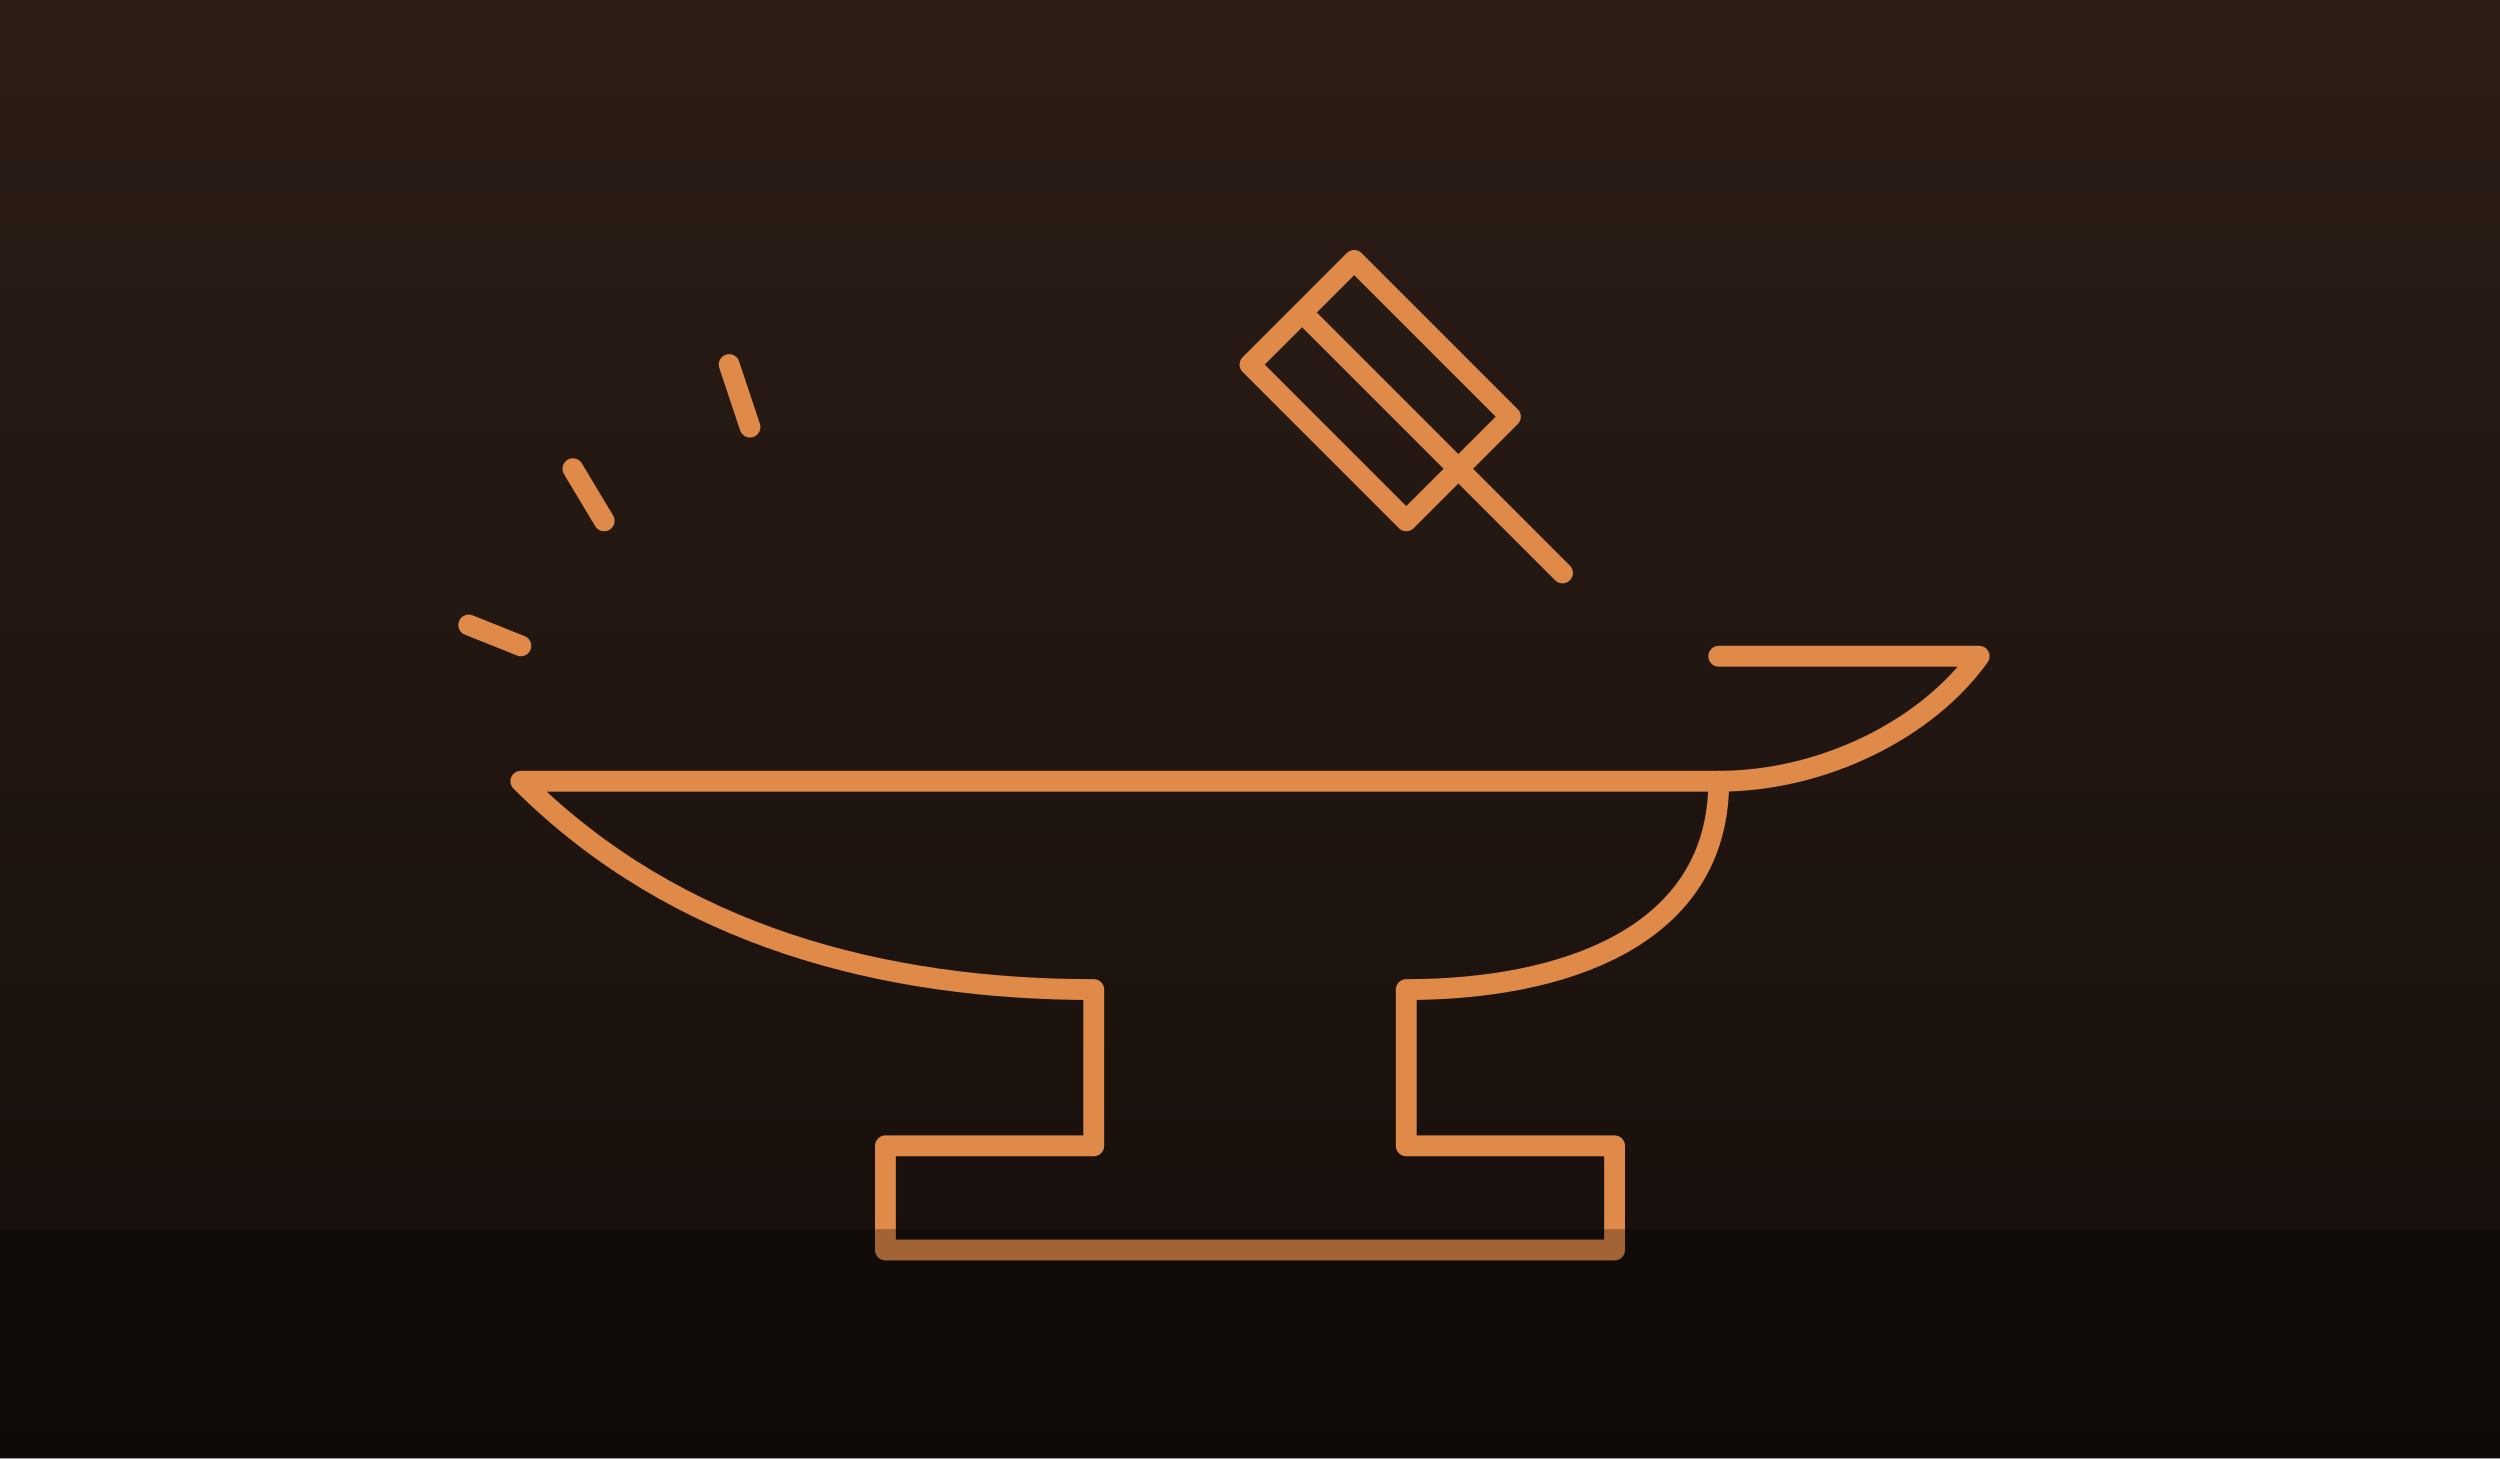
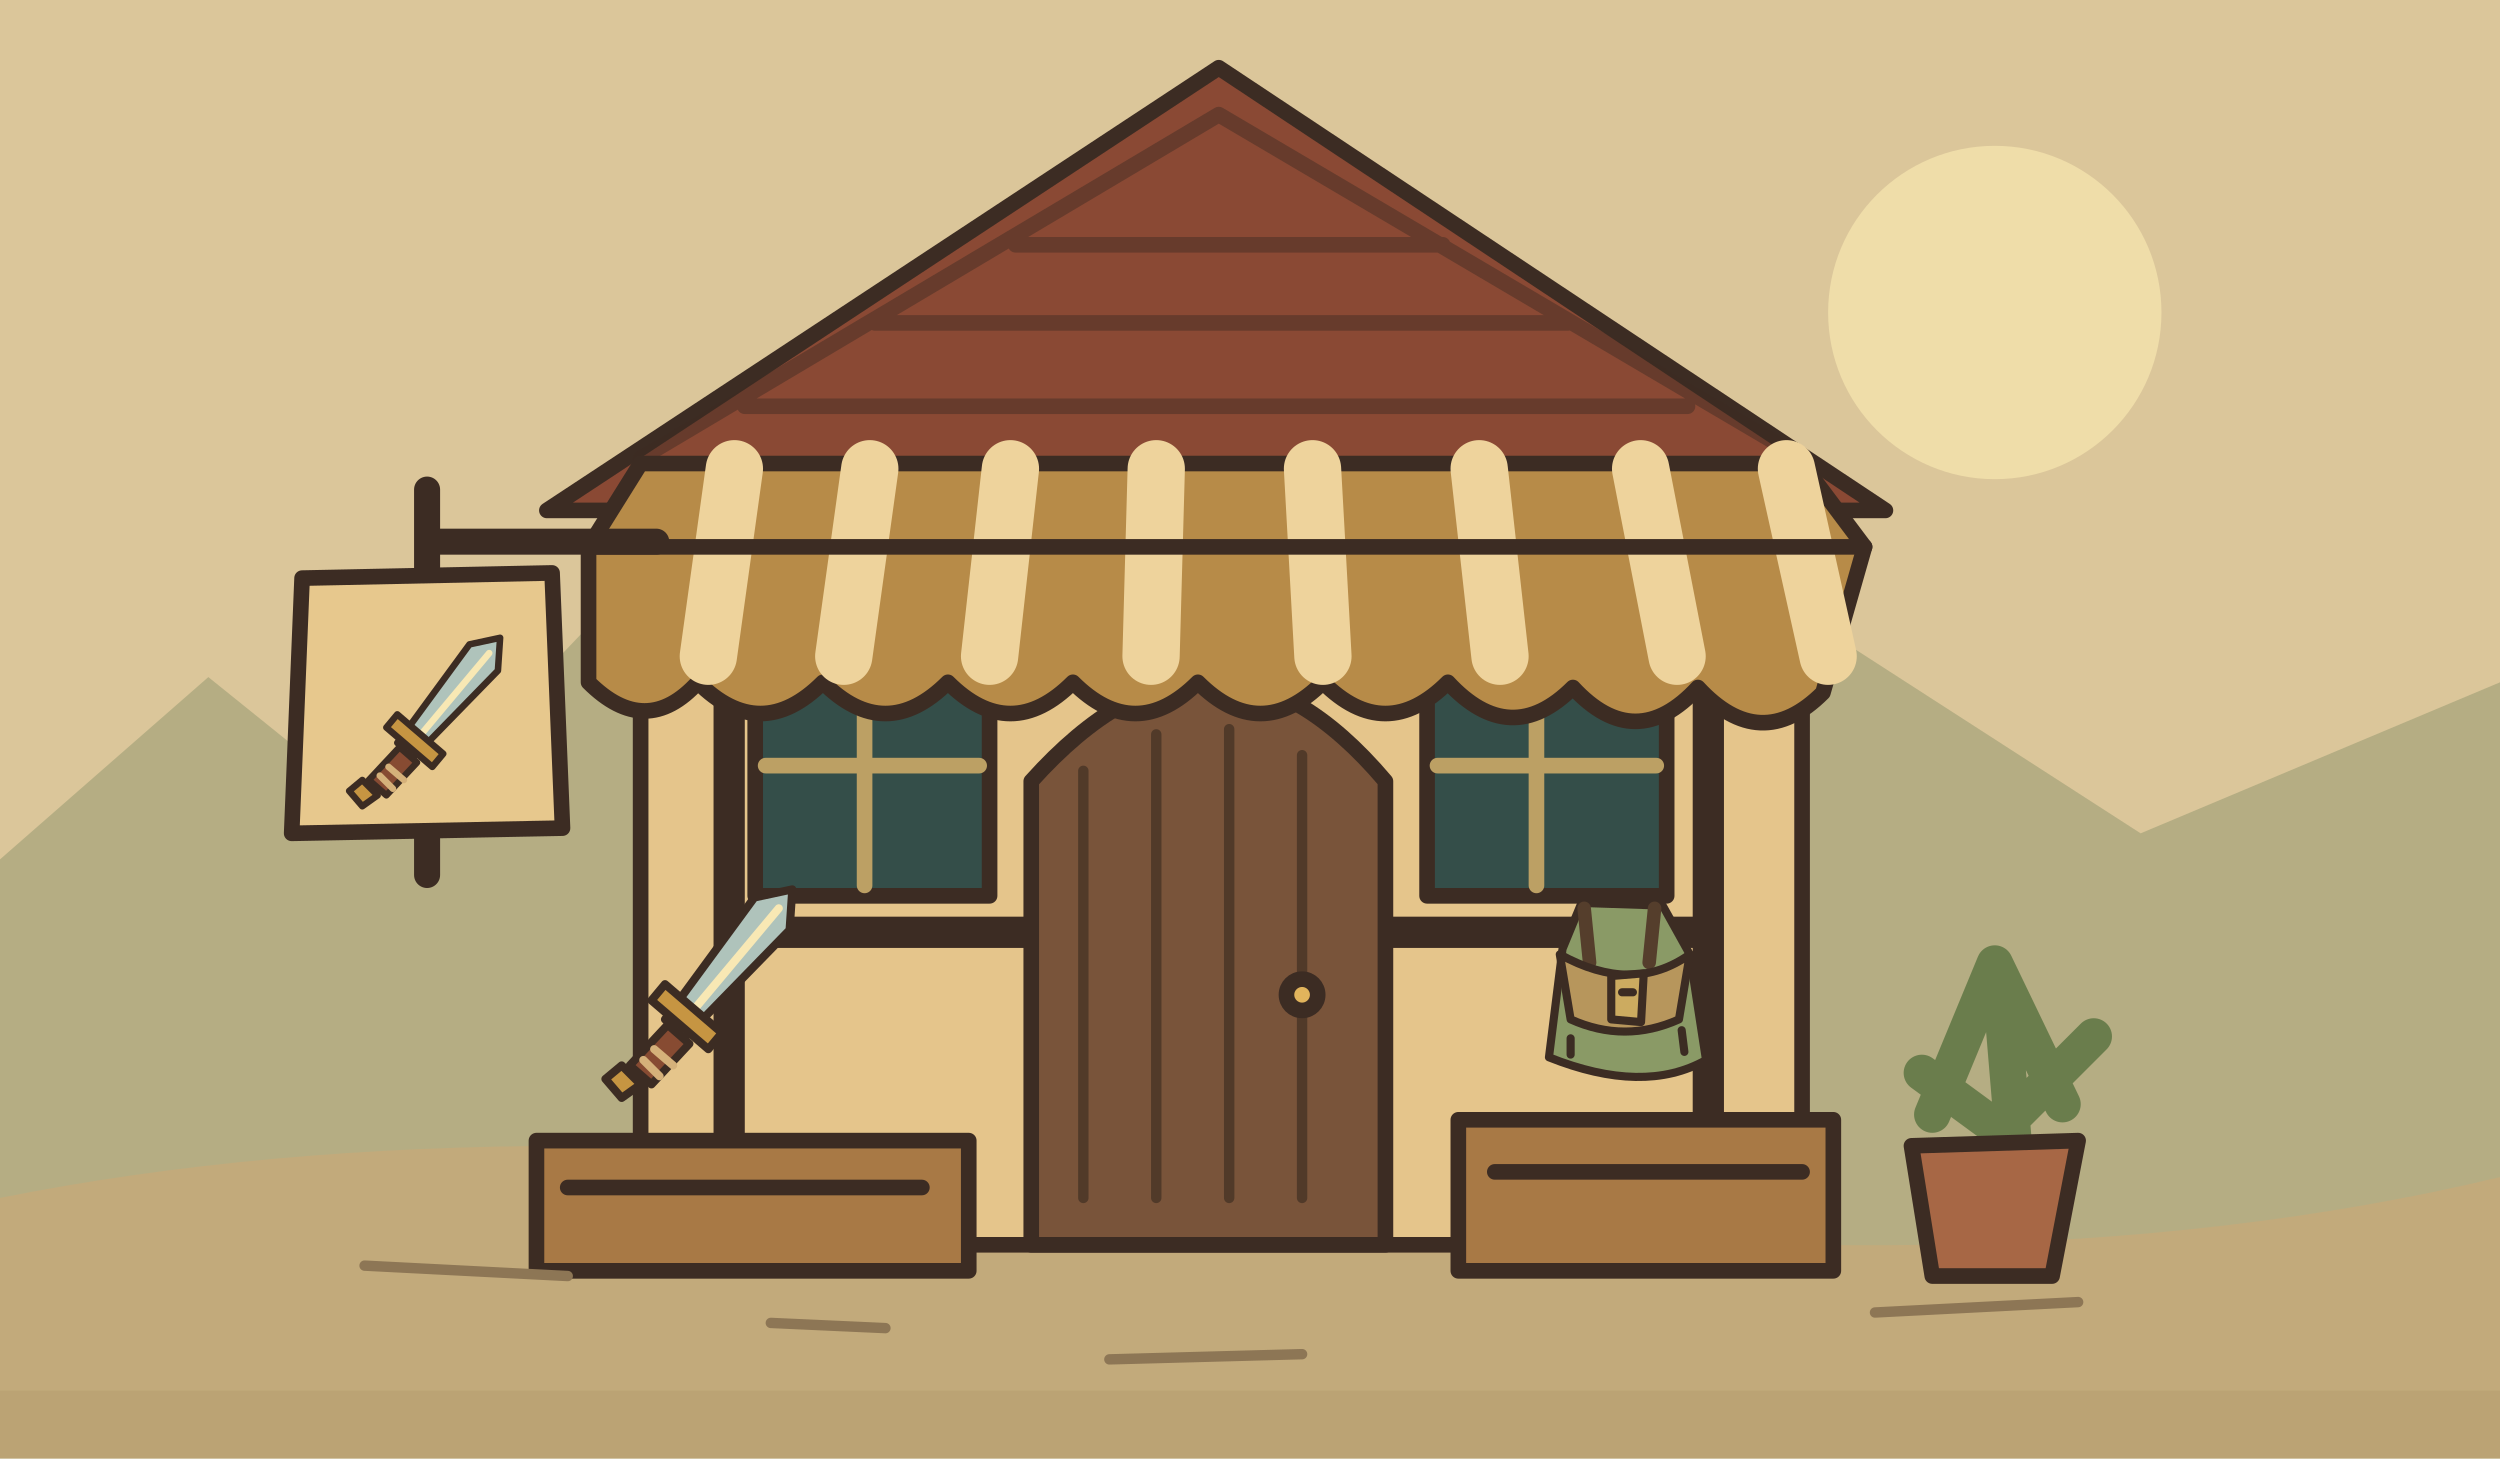
- <svg xmlns="http://www.w3.org/2000/svg" viewBox="0 0 480 280" preserveAspectRatio="xMidYMid slice" role="img" aria-hidden="true">
-   <defs>
-     <linearGradient id="g" x1="0" y1="0" x2="0" y2="1">
-       <stop offset="0" stop-color="#2c1d16" />
-       <stop offset="1" stop-color="#150e0b" />
-     </linearGradient>
-   </defs>
-   <rect width="480" height="280" fill="url(#g)" />
-   <g fill="none" stroke="#e08a4a" stroke-width="4" stroke-linecap="round" stroke-linejoin="round">
-     <path d="M130 150h200c0 30-30 40-60 40v30h40v20H170v-20h40v-30c-40 0-80-10-110-40z" />
-     <path d="M330 150c20 0 40-10 50-24h-50" />
-     <path d="M250 60 300 110M240 70l20-20 30 30-20 20z" />
-     <path d="M110 90l6 10M140 70l4 12M90 120l10 4" />
+ <svg xmlns="http://www.w3.org/2000/svg" viewBox="0 0 480 280" aria-hidden="true">
+   <rect width="480" height="280" fill="#dbc69a" />
+   <circle cx="383" cy="60" r="32" fill="#efdda9" />
+   <path d="M0 165 40 130l36 29 42-44 49 41 72-54 60 50 36-41 76 49 69-29v149H0Z" fill="#b5ad83" />
+   <path d="M0 230q100-20 240 0t240-4v54H0Z" fill="#c2aa7b" />
+   <g stroke="#3c2c23" stroke-width="3" stroke-linecap="round" stroke-linejoin="round">
+     <path d="M123 90h223v149H123Z" fill="#e5c58b" />
+     <path d="m105 98 129-85 128 85Z" fill="#8a4934" />
+     <path d="m123 88 111-66 112 66M143 78l181 0m-156-16h133m-106-15h82" fill="none" stroke="#3c2c23" stroke-opacity=".45" />
+     <path d="M129 101h211M140 100v137m188-137v137M140 179h188" fill="none" stroke-width="6" />
+     <path d="M198 150q35-39 68 0v89h-68Z" fill="#79543a" />
+     <path d="M208 148v82m14-89v89m14-90v90m14-85v85" fill="none" stroke="#513a29" stroke-width="2" />
+     <circle cx="250" cy="191" r="3" fill="#e1b45c" />
+     <path d="M145 123h45v49h-45Zm129 0h46v49h-46Z" fill="#344e49" />
+     <path d="M166 125v45m-19-23h41m107-22v45m-19-23h42" fill="none" stroke="#bca064" />
+     <path d="m113 105 10-16h223l12 16-8 28q-12 12-24-1-12 13-24 0-12 12-24-1-12 12-24 0-12 12-24 0-12 12-24 0-12 12-24 0-12 12-24 0-12 12-24 0-10 11-21 0Z" fill="#b78b48" />
+     <path d="m141 90-5 36m31-36-5 36m32-36-4 36m32-36-1 36m31-36 2 36m30-36 4 36m27-36 7 36m21-36 8 36" fill="none" stroke="#eed39c" stroke-width="11" />
+     <path d="M113 105h245" fill="none" />
+     <path d="M82 94v74m0-64h44" fill="none" stroke-width="5" />
+     <path d="m58 111 48-1 2 49-52 1Z" fill="#e7c88d" />
+     <g transform="translate(62 117) scale(.42)">
+       <path d="m34 61 7 7 39-40 1-15-14 3Z" fill="#afc3bb" />
+       <path d="m40 63 36-43" stroke="#f8e8b4" fill="none" />
+       <path d="m29 54 21 18 5-6-21-18Z" fill="#c69542" />
+       <path d="m35 63 8 7-14 15-8-7Z" fill="#874b32" />
+       <path d="m30 72 7 6m-11-2 6 6" stroke="#d5b17a" />
+       <path d="m18 78 7 7-7 5-6-7Z" fill="#c69542" />
+     </g>
+     <path d="M103 219h83v25h-83Zm177-4h72v29h-72Z" fill="#a87945" />
+     <path d="m109 228 68 0m110-3h59" fill="none" />
+     <g transform="translate(110 164) scale(.52)">
+       <path d="m34 61 7 7 39-40 1-15-14 3Z" fill="#afc3bb" />
+       <path d="m40 63 36-43" stroke="#f8e8b4" fill="none" />
+       <path d="m29 54 21 18 5-6-21-18Z" fill="#c69542" />
+       <path d="m35 63 8 7-14 15-8-7Z" fill="#874b32" />
+       <path d="m30 72 7 6m-11-2 6 6" stroke="#d5b17a" />
+       <path d="m18 78 7 7-7 5-6-7Z" fill="#c69542" />
+     </g>
+     <g transform="translate(287 164) scale(.52)">
+       <path d="m25 35 7-17 30 1 10 18 6 39q-23 13-58-1Z" fill="#8a9a66" />
+       <path d="m33 20 2 20m24-20-2 20" stroke="#553e2c" stroke-width="5" />
+       <path d="M24 37q27 15 48 0l-4 24q-20 9-40 0Z" fill="#b7965c" />
+       <path d="m43 45 12-1-1 18-11-1Z" fill="#ccab60" />
+       <path d="m47 51 4 0m-23 17 0 6m41-9 1 8" fill="none" />
+     </g>
+     <path d="m371 214 12-29 13 27m-12-24 3 36m-18-18 15 11 18-18" fill="none" stroke="#6a7d4c" stroke-width="7" />
+     <path d="m367 220 32-1-5 26h-23Z" fill="#a76745" />
+     <path d="m70 243 39 2m251 7 39-2m-186 11 37-1m-102-6 22 1" stroke="#8d7655" stroke-width="2" />
  </g>
-   <rect y="236" width="480" height="44" fill="#000" fill-opacity=".28" />
+   <path d="M0 267h480v13H0Z" fill="#96784c" opacity=".15" />
</svg>
